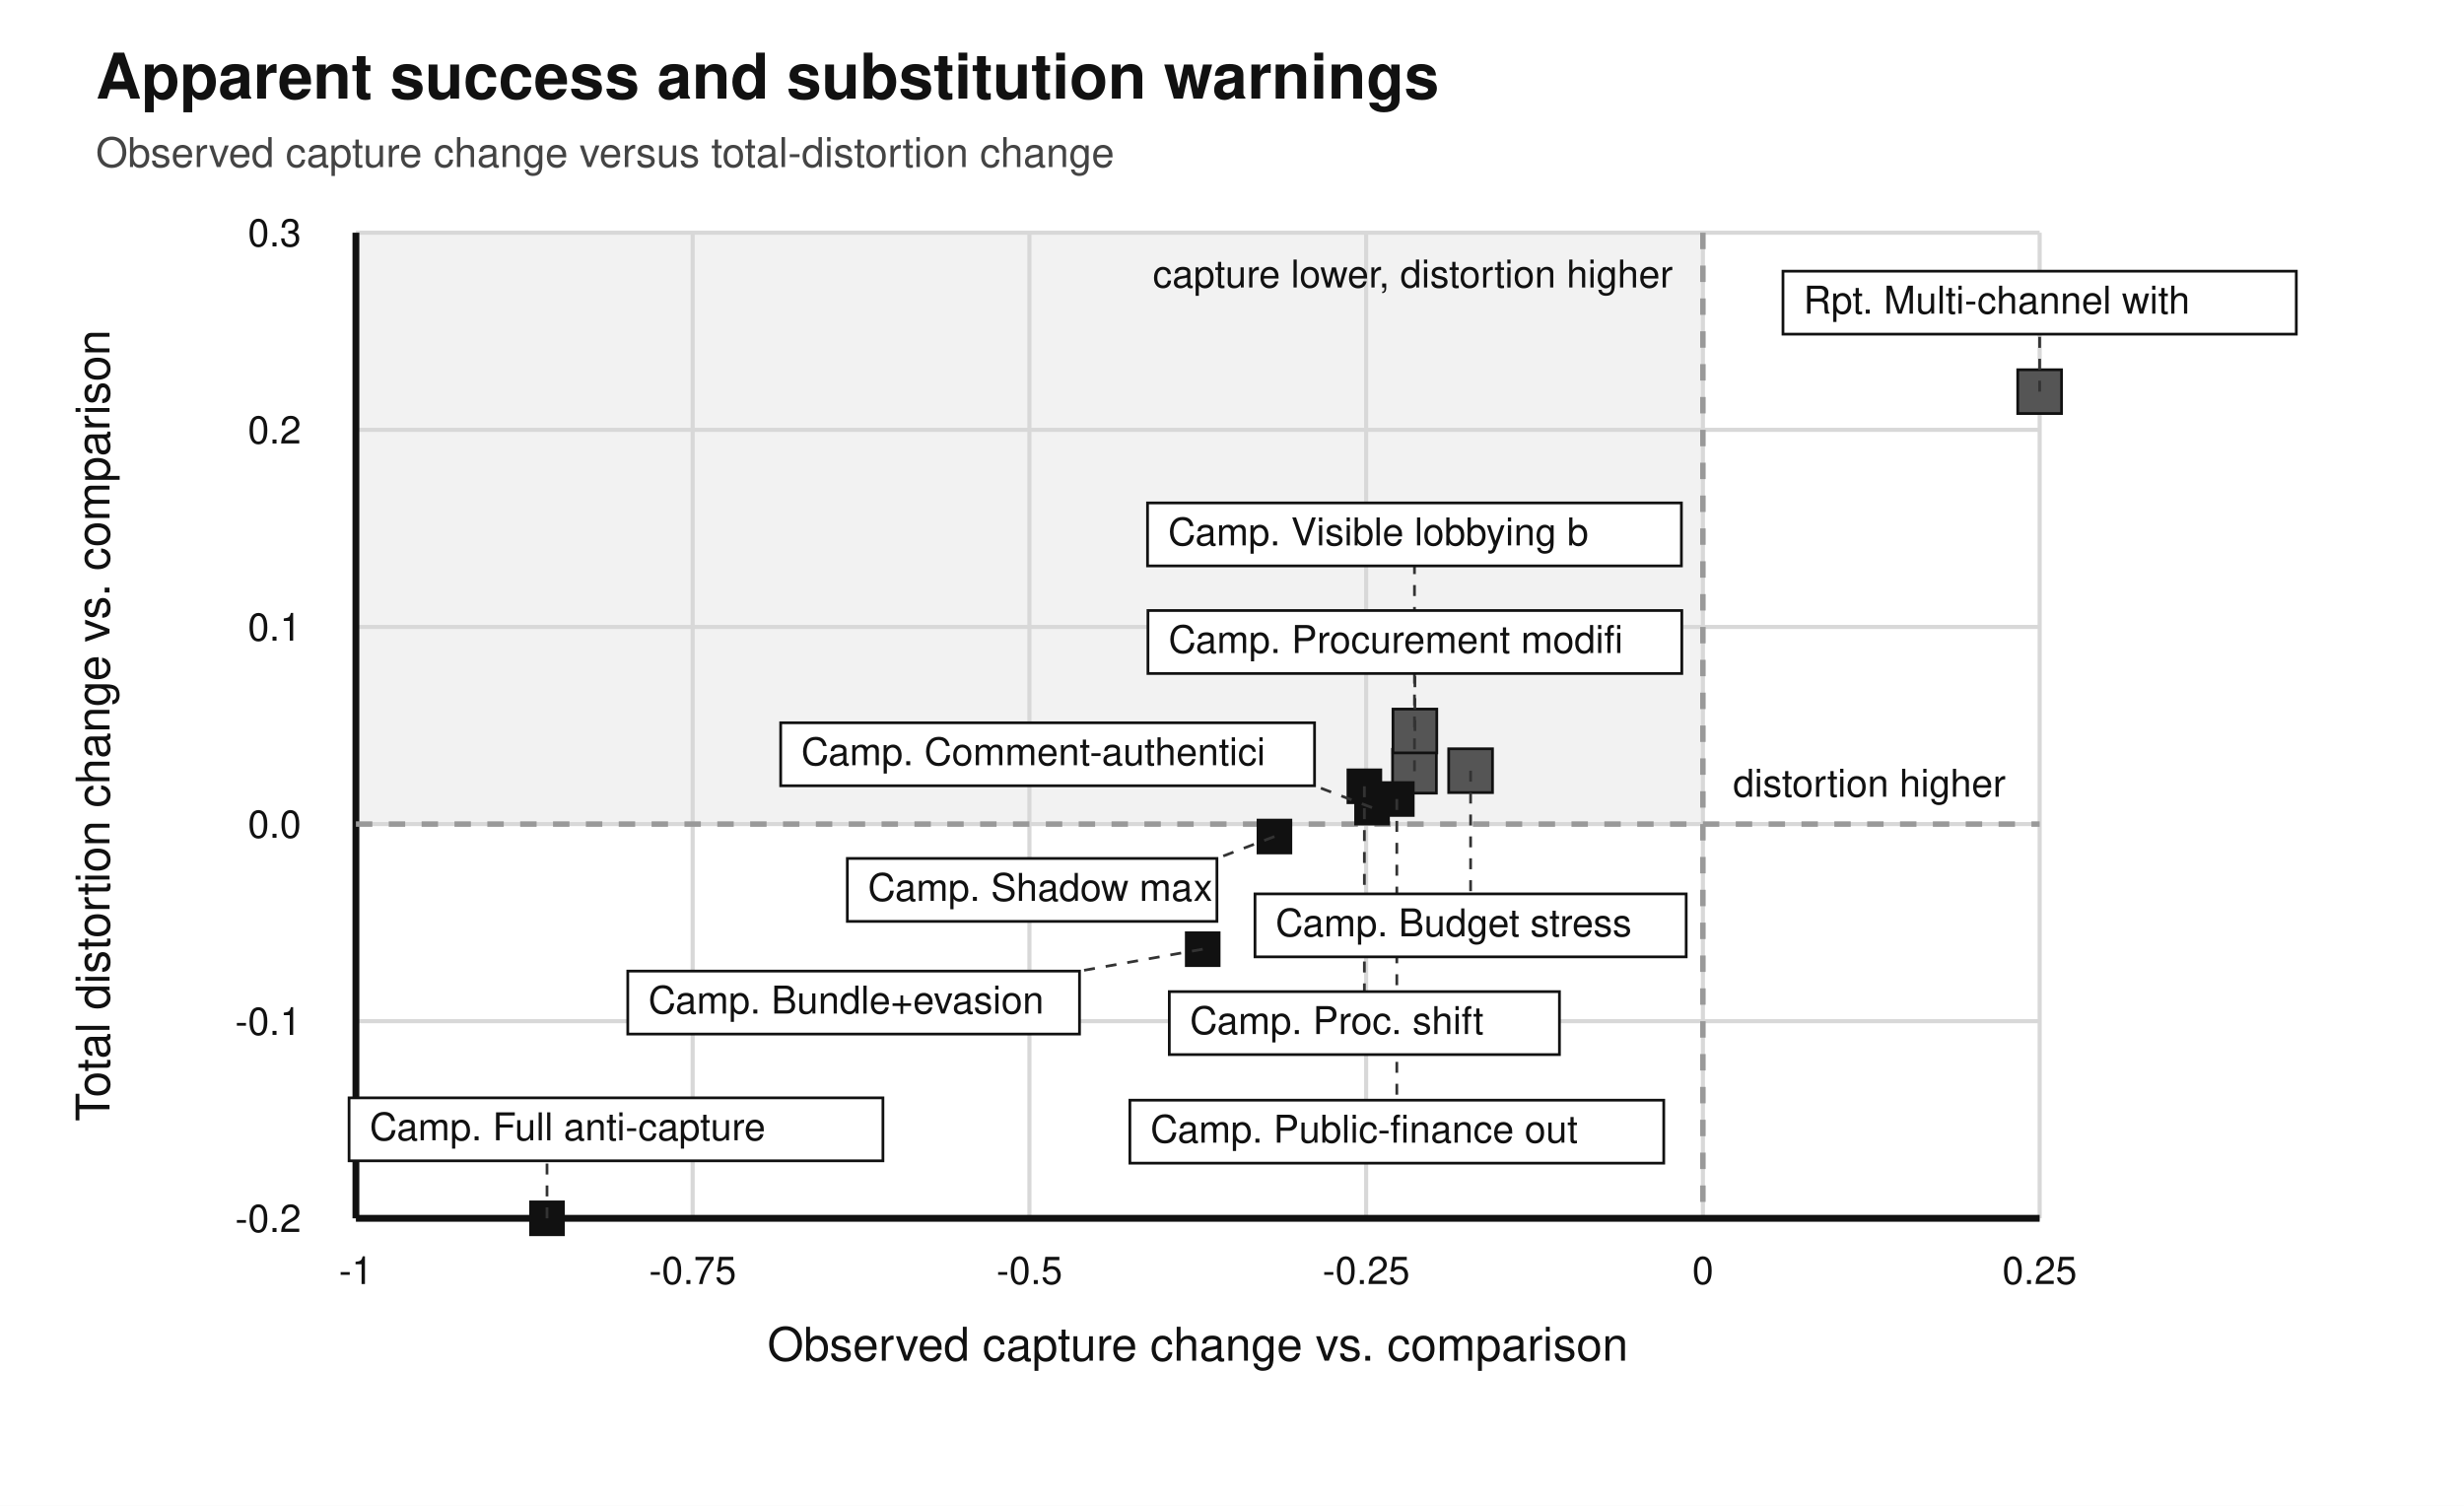
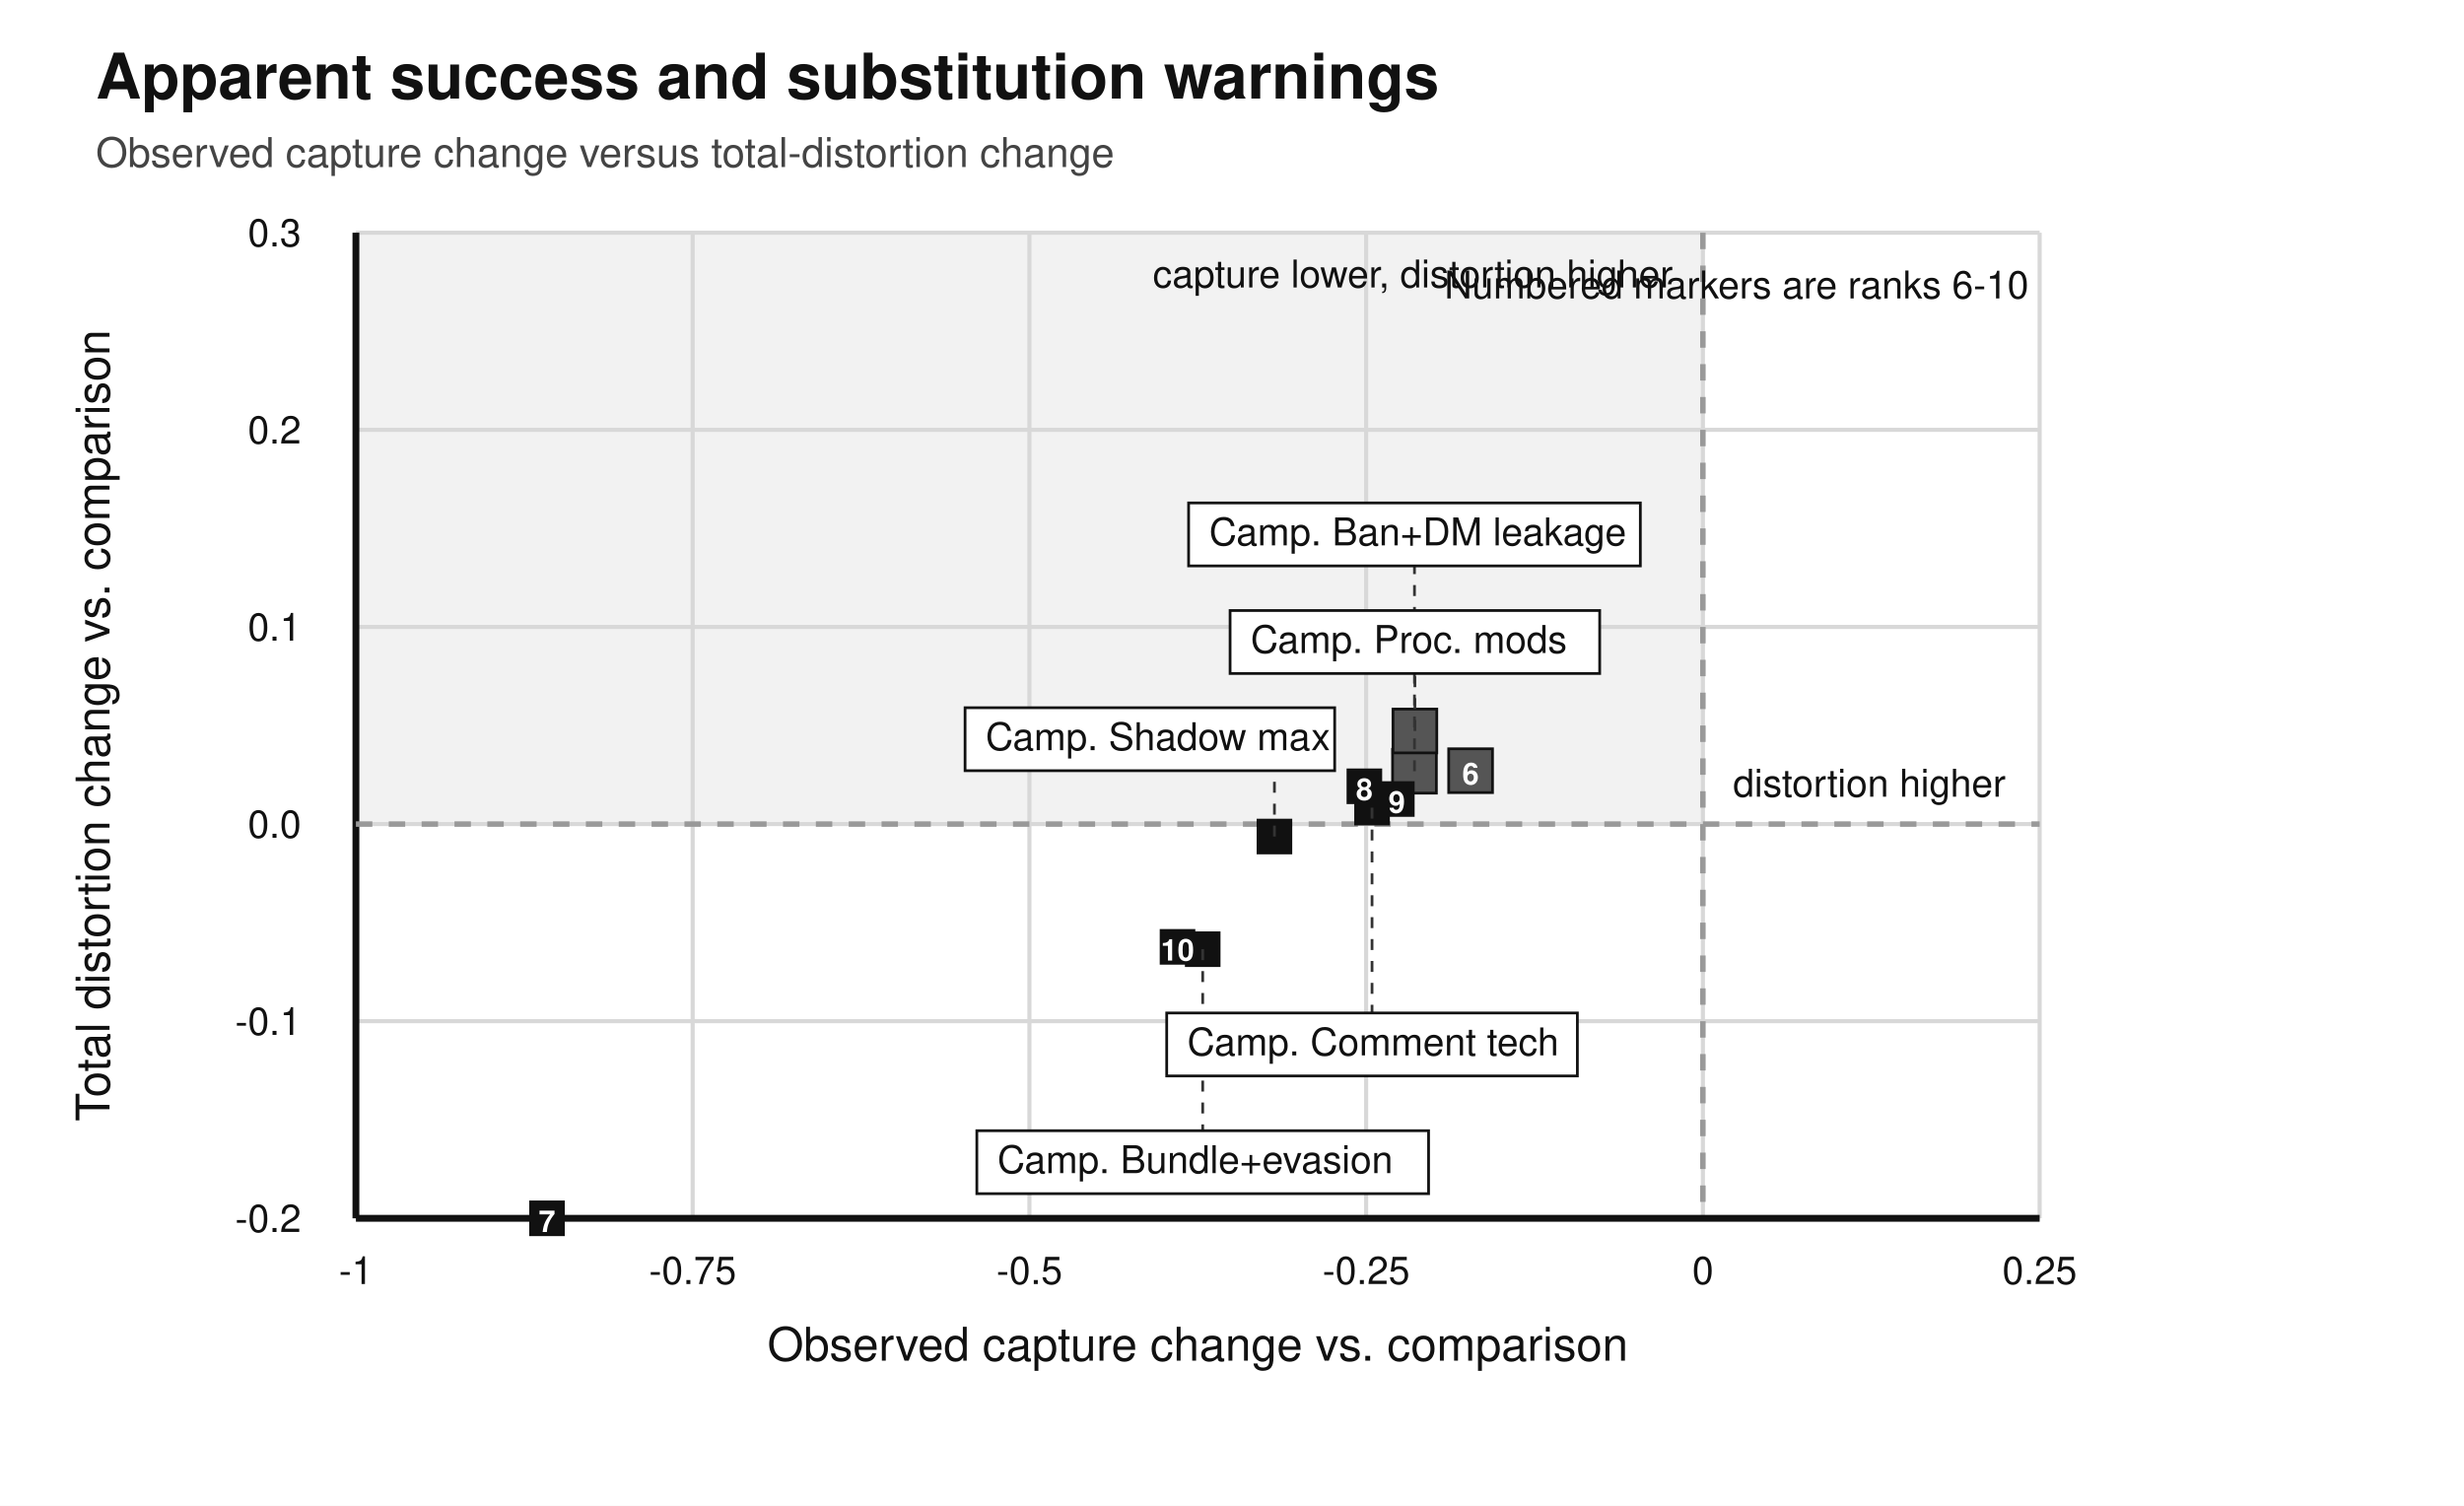
<svg xmlns="http://www.w3.org/2000/svg" width="1800px" height="1100px" viewBox="0 0 1800 1100" role="img">
  <style>
text { font-family: Helvetica, Arial, sans-serif; font-size: 34px; fill: #111; }
.title { font-size: 46px; font-weight: 700; }
.subtitle { font-size: 30px; fill: #444; }
.small, .tick, .label { font-size: 28px; }
+ .point-number { font-size: 22px; fill: #fff; font-weight: 700; }
.arch-title { font-size: 30px; font-weight: 700; }
.axis { stroke: #111; stroke-width: 5; fill: none; }
.grid { stroke: #d8d8d8; stroke-width: 3; fill: none; }
.segment, .point, .legend-swatch, .arch-box { stroke: #111; stroke-width: 2; }
.warning-zone { stroke: none; }
.label-box { fill: #fff; stroke: #111; stroke-width: 2; }
.leader { stroke: #333; stroke-width: 2; fill: none; stroke-dasharray: 8 8; }
.threshold { stroke: #999; stroke-width: 4; fill: none; stroke-dasharray: 12 12; }
.series-primary { stroke: #111; stroke-width: 8; fill: none; }
.series-secondary { stroke: #777; stroke-width: 8; fill: none; stroke-dasharray: 24 18; }
</style>
  <rect width="100%" height="100%" fill="#fff" />
  <text x="70" y="72" text-anchor="start" class="title">Apparent success and substitution warnings</text>
  <text x="70" y="122" text-anchor="start" class="subtitle">Observed capture change versus total-distortion change</text>
  <rect x="260" y="170" width="984" height="432" fill="#f2f2f2" class="warning-zone" />
  <line x1="260" y1="170" x2="260" y2="890" class="grid" />
  <text x="260" y="938" text-anchor="middle" class="tick">-1</text>
  <line x1="506" y1="170" x2="506" y2="890" class="grid" />
  <text x="506" y="938" text-anchor="middle" class="tick">-0.75</text>
  <line x1="752" y1="170" x2="752" y2="890" class="grid" />
  <text x="752" y="938" text-anchor="middle" class="tick">-0.5</text>
  <line x1="998" y1="170" x2="998" y2="890" class="grid" />
  <text x="998" y="938" text-anchor="middle" class="tick">-0.25</text>
  <line x1="1244" y1="170" x2="1244" y2="890" class="grid" />
  <text x="1244" y="938" text-anchor="middle" class="tick">0</text>
  <line x1="1490" y1="170" x2="1490" y2="890" class="grid" />
  <text x="1490" y="938" text-anchor="middle" class="tick">0.25</text>
  <line x1="260" y1="890" x2="1490" y2="890" class="grid" />
  <text x="220" y="900" text-anchor="end" class="tick">-0.2</text>
  <line x1="260" y1="746" x2="1490" y2="746" class="grid" />
  <text x="220" y="756" text-anchor="end" class="tick">-0.1</text>
  <line x1="260" y1="602" x2="1490" y2="602" class="grid" />
  <text x="220" y="612" text-anchor="end" class="tick">0.0</text>
  <line x1="260" y1="458" x2="1490" y2="458" class="grid" />
  <text x="220" y="468" text-anchor="end" class="tick">0.1</text>
  <line x1="260" y1="314" x2="1490" y2="314" class="grid" />
  <text x="220" y="324" text-anchor="end" class="tick">0.2</text>
  <line x1="260" y1="170" x2="1490" y2="170" class="grid" />
  <text x="220" y="180" text-anchor="end" class="tick">0.3</text>
  <line x1="260" y1="890" x2="1490" y2="890" class="axis" />
  <line x1="260" y1="170" x2="260" y2="890" class="axis" />
  <text x="875" y="994" text-anchor="middle">Observed capture change vs. comparison</text>
  <text x="80" y="530" text-anchor="middle" transform="rotate(-90 80 530)">Total distortion change vs. comparison</text>
  <line x1="1244" y1="170" x2="1244" y2="890" class="threshold" />
  <line x1="260" y1="602" x2="1490" y2="602" class="threshold" />
  <text x="1222" y="210" text-anchor="end" class="small">capture lower, distortion higher</text>
  <text x="1266" y="582" text-anchor="start" class="small">distortion higher</text>
-   <rect x="1474" y="270.1" width="32" height="32" fill="#555555" class="point" />
  <rect x="1017.3" y="547.4" width="32" height="32" fill="#555555" class="point" />
  <rect x="1017.6" y="518.0" width="32" height="32" fill="#555555" class="point" />
  <rect x="919.0" y="599.1" width="24" height="24" fill="#111111" class="point" />
  <rect x="866.6" y="681.4" width="24" height="24" fill="#111111" class="point" />
  <rect x="990.3" y="578.0" width="24" height="24" fill="#111111" class="point" />
  <rect x="1058.3" y="547.0" width="32" height="32" fill="#555555" class="point" />
+   <text x="1074.3" y="573.0" text-anchor="middle" class="point-number">6</text>
  <rect x="387.6" y="878" width="24" height="24" fill="#111111" class="point" />
+   <text x="399.6" y="900" text-anchor="middle" class="point-number">7</text>
  <rect x="984.7" y="562.4" width="24" height="24" fill="#111111" class="point" />
+   <text x="996.7" y="584.4" text-anchor="middle" class="point-number">8</text>
  <rect x="1008.4" y="571.7" width="24" height="24" fill="#111111" class="point" />
-   <line x1="1490" y1="286.1" x2="1490" y2="244.1" class="leader" />
+   <text x="1020.4" y="593.7" text-anchor="middle" class="point-number">9</text>
+   <rect x="848.2" y="679.7" width="24" height="24" fill="#111111" class="point" />
+   <text x="860.2" y="701.7" text-anchor="middle" class="point-number">10</text>
+   <text x="1482" y="218" text-anchor="end" class="small">Numbered markers are ranks 6-10</text>
  <line x1="1033.6" y1="534.0" x2="1033.6" y2="492.0" class="leader" />
-   <line x1="1074.3" y1="563.0" x2="1074.3" y2="653.0" class="leader" />
  <line x1="1033.3" y1="563.4" x2="1033.3" y2="413.4" class="leader" />
-   <line x1="996.7" y1="574.4" x2="996.7" y2="724.4" class="leader" />
-   <line x1="1020.4" y1="583.7" x2="1020.4" y2="803.7" class="leader" />
-   <line x1="1002.3" y1="590.0" x2="960.3" y2="574.0" class="leader" />
-   <line x1="931.0" y1="611.1" x2="889.0" y2="627.1" class="leader" />
-   <line x1="878.6" y1="693.4" x2="788.6" y2="709.4" class="leader" />
-   <line x1="399.6" y1="890" x2="399.6" y2="848" class="leader" />
-   <rect x="1302.5" y="198.1" width="375" height="46" fill="#ffffff" class="label-box" />
-   <text x="1317.5" y="229.1" text-anchor="start" class="label">Rpt. Multi-channel with</text>
-   <rect x="838.6" y="446.0" width="390" height="46" fill="#ffffff" class="label-box" />
-   <text x="853.6" y="477.0" text-anchor="start" class="label">Camp. Procurement modifi</text>
-   <rect x="916.8" y="653.0" width="315" height="46" fill="#ffffff" class="label-box" />
-   <text x="931.8" y="684.0" text-anchor="start" class="label">Camp. Budget stress</text>
-   <rect x="838.3" y="367.4" width="390" height="46" fill="#ffffff" class="label-box" />
-   <text x="853.3" y="398.4" text-anchor="start" class="label">Camp. Visible lobbying b</text>
-   <rect x="854.2" y="724.4" width="285" height="46" fill="#ffffff" class="label-box" />
-   <text x="869.2" y="755.4" text-anchor="start" class="label">Camp. Proc. shift</text>
-   <rect x="825.4" y="803.7" width="390" height="46" fill="#ffffff" class="label-box" />
-   <text x="840.4" y="834.7" text-anchor="start" class="label">Camp. Public-finance out</text>
-   <rect x="570.3" y="528.0" width="390" height="46" fill="#ffffff" class="label-box" />
-   <text x="585.3" y="559.0" text-anchor="start" class="label">Camp. Comment-authentici</text>
-   <rect x="619.0" y="627.1" width="270" height="46" fill="#ffffff" class="label-box" />
-   <text x="634.0" y="658.1" text-anchor="start" class="label">Camp. Shadow max</text>
-   <rect x="458.6" y="709.4" width="330" height="46" fill="#ffffff" class="label-box" />
-   <text x="473.6" y="740.4" text-anchor="start" class="label">Camp. Bundle+evasion</text>
-   <rect x="255" y="802" width="390" height="46" fill="#ffffff" class="label-box" />
-   <text x="270" y="833" text-anchor="start" class="label">Camp. Full anti-capture </text>
+   <line x1="1002.3" y1="590.0" x2="1002.3" y2="740.0" class="leader" />
+   <line x1="931.0" y1="611.1" x2="931.0" y2="563" class="leader" />
+   <line x1="878.6" y1="693.4" x2="878.6" y2="826" class="leader" />
+   <rect x="898.6" y="446.0" width="270" height="46" fill="#ffffff" class="label-box" />
+   <text x="913.6" y="477.0" text-anchor="start" class="label">Camp. Proc. mods</text>
+   <rect x="868.3" y="367.4" width="330" height="46" fill="#ffffff" class="label-box" />
+   <text x="883.3" y="398.4" text-anchor="start" class="label">Camp. Ban+DM leakage</text>
+   <rect x="852.3" y="740.0" width="300" height="46" fill="#ffffff" class="label-box" />
+   <text x="867.3" y="771.0" text-anchor="start" class="label">Camp. Comment tech</text>
+   <rect x="705" y="517" width="270" height="46" fill="#ffffff" class="label-box" />
+   <text x="720" y="548" text-anchor="start" class="label">Camp. Shadow max</text>
+   <rect x="713.6" y="826" width="330" height="46" fill="#ffffff" class="label-box" />
+   <text x="728.6" y="857" text-anchor="start" class="label">Camp. Bundle+evasion</text>
</svg>
